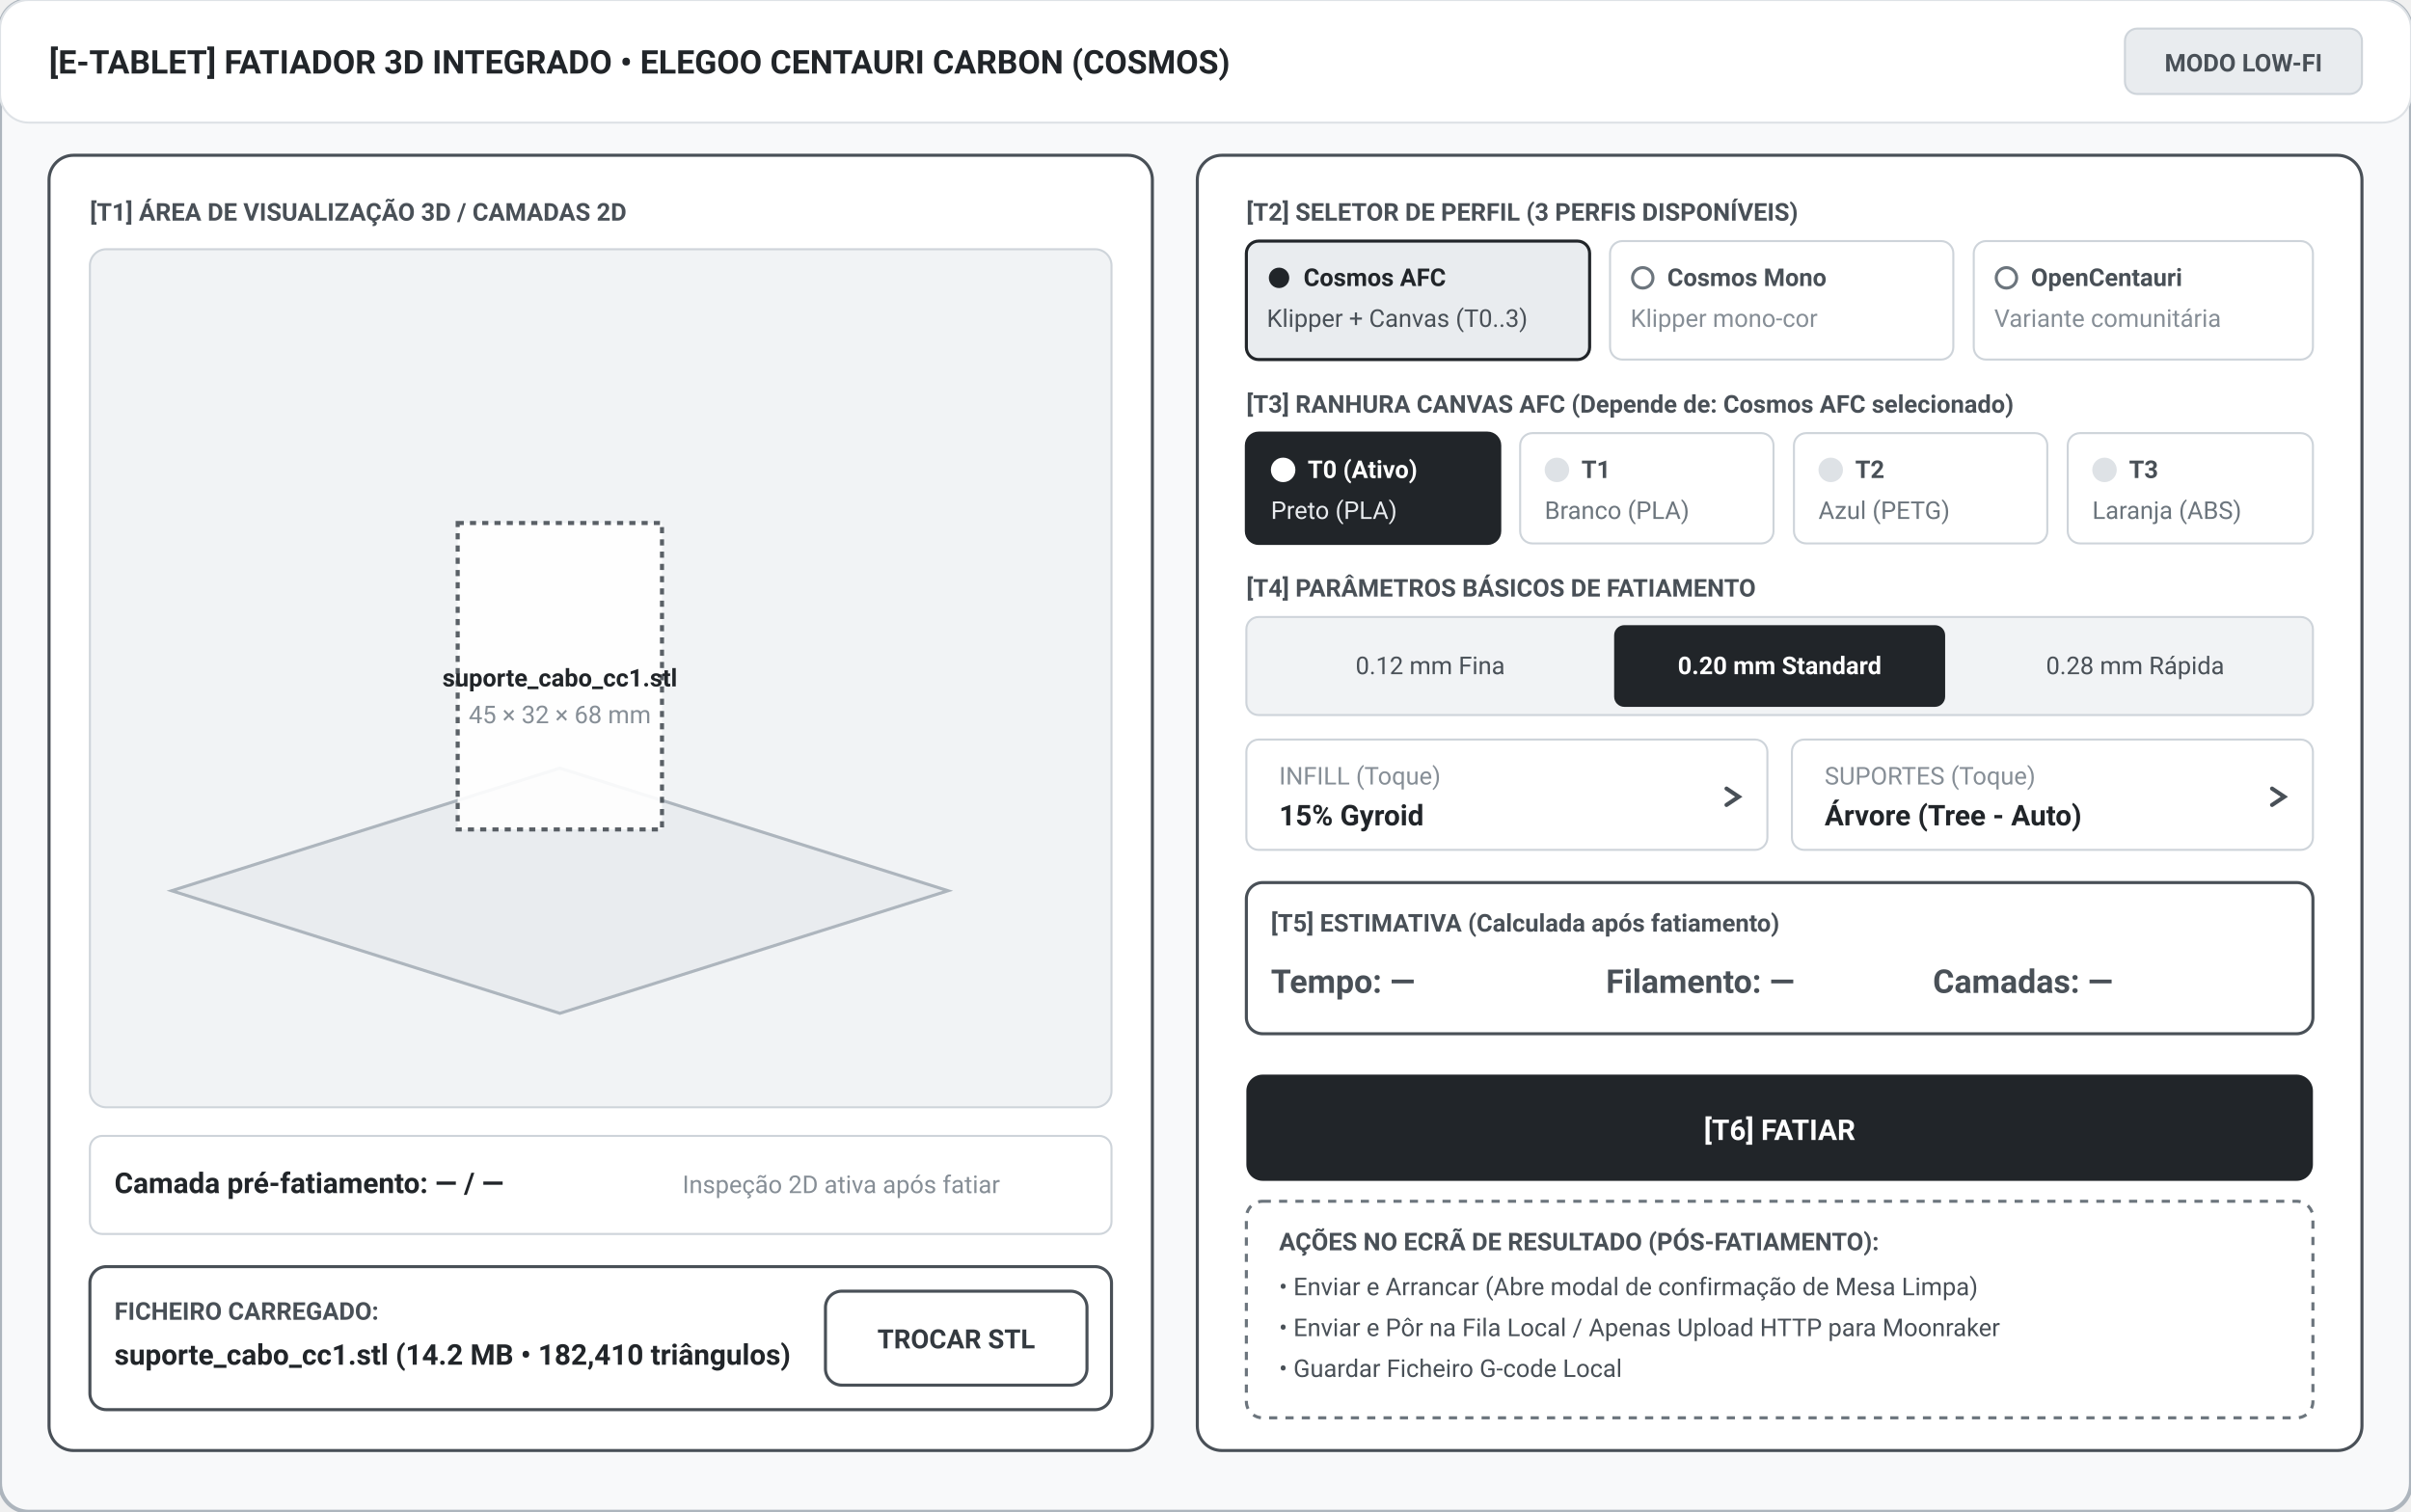
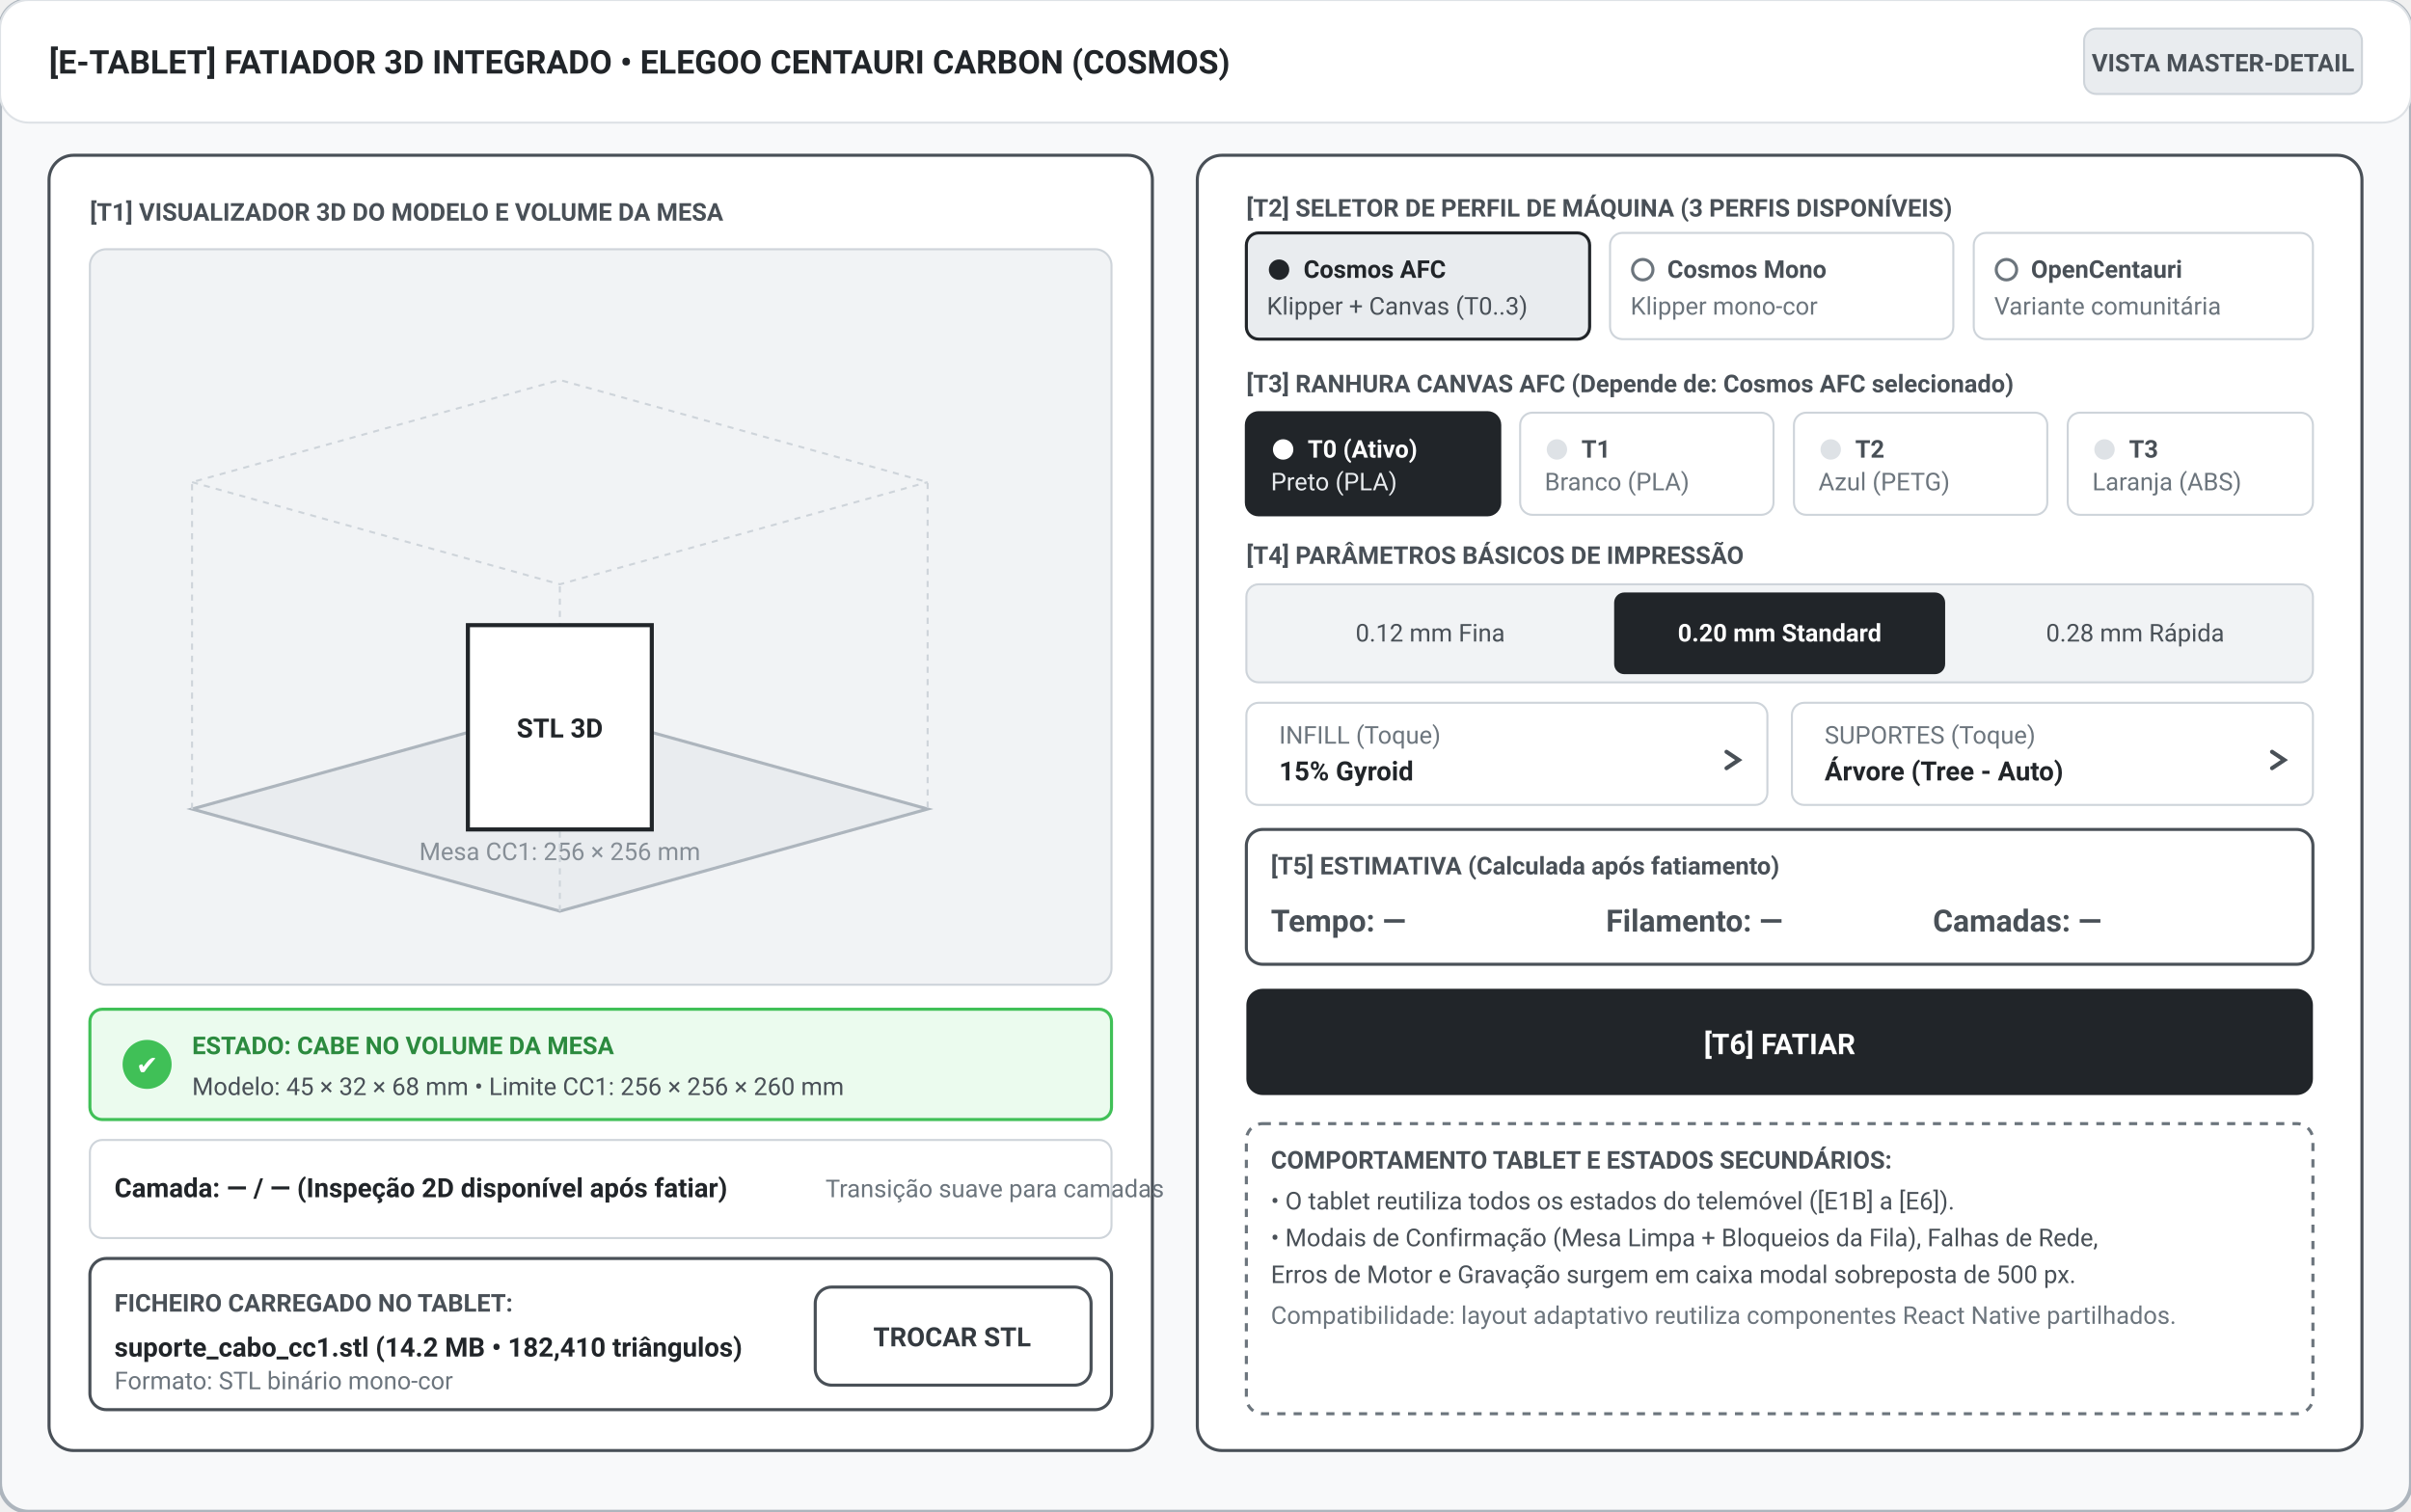
<svg xmlns="http://www.w3.org/2000/svg" viewBox="0 0 1180 740" width="1180" height="740" style="background:#ffffff; font-family:-apple-system, BlinkMacSystemFont, 'Segoe UI', Roboto, Helvetica, Arial, sans-serif;">
  <defs>
    <style>
      .screen-bg { fill: #f8f9fa; stroke: #adb5bd; stroke-width: 2; }
      .header-bg { fill: #ffffff; stroke: #dee2e6; stroke-width: 1; }
      .header-title { font-size: 16px; font-weight: 700; fill: #212529; }
      .block-box { fill: #ffffff; stroke: #6c757d; stroke-width: 1.5; stroke-dasharray: 4; }
      .solid-box { fill: #ffffff; stroke: #495057; stroke-width: 1.5; }
      .label-num { font-size: 12px; font-weight: 700; fill: #495057; }
-       .text-title { font-size: 14px; font-weight: 700; fill: #212529; }
+       .text-title { font-size: 13px; font-weight: 700; fill: #212529; }
      .text-body { font-size: 12px; fill: #495057; }
-       .text-sub { font-size: 12px; fill: #868e96; }
+       .text-sub { font-size: 12px; fill: #6c757d; }
      .btn-primary { fill: #212529; rx: 8px; }
      .btn-primary-text { font-size: 14px; font-weight: 700; fill: #ffffff; text-anchor: middle; }
      .btn-secondary { fill: #ffffff; stroke: #495057; stroke-width: 1.5; rx: 8px; }
      .btn-secondary-text { font-size: 13px; font-weight: 600; fill: #343a40; text-anchor: middle; }
      .chevron { fill: none; stroke: #495057; stroke-width: 2; stroke-linecap: round; }
    </style>
  </defs>
  <rect width="1180" height="740" rx="14" class="screen-bg" />
  <rect width="1180" height="60" rx="14" class="header-bg" />
  <text x="24" y="36" class="header-title">[E-TABLET] FATIADOR 3D INTEGRADO • ELEGOO CENTAURI CARBON (COSMOS)</text>
-   <rect x="1040" y="14" width="116" height="32" rx="6" fill="#e9ecef" stroke="#ced4da" stroke-width="1" />
-   <text x="1098" y="35" class="label-num" text-anchor="middle">MODO LOW-FI</text>
+   <rect x="1020" y="14" width="136" height="32" rx="6" fill="#e9ecef" stroke="#ced4da" stroke-width="1" />
+   <text x="1088" y="35" class="label-num" text-anchor="middle">VISTA MASTER-DETAIL</text>
  <g transform="translate(24, 76)">
    <rect width="540" height="634" rx="12" class="solid-box" />
-     <text x="20" y="32" class="label-num">[T1] ÁREA DE VISUALIZAÇÃO 3D / CAMADAS 2D</text>
-     <rect x="20" y="46" width="500" height="420" rx="8" fill="#f1f3f5" stroke="#ced4da" stroke-width="1" />
-     <path d="M 60 360 L 250 420 L 440 360 L 250 300 Z" fill="#e9ecef" stroke="#adb5bd" stroke-width="1.5" />
-     <rect x="200" y="180" width="100" height="150" fill="#ffffff" stroke="#495057" stroke-width="2" stroke-dasharray="3" opacity="0.9" />
-     <text x="250" y="260" font-size="12" font-weight="700" fill="#212529" text-anchor="middle">suporte_cabo_cc1.stl</text>
-     <text x="250" y="278" class="text-sub" text-anchor="middle">45 × 32 × 68 mm</text>
-     <rect x="20" y="480" width="500" height="48" rx="6" fill="#ffffff" stroke="#ced4da" stroke-width="1" />
-     <text x="32" y="508" class="text-title">Camada pré-fatiamento: — / —</text>
-     <text x="310" y="508" class="text-sub">Inspeção 2D ativa após fatiar</text>
-     <rect x="20" y="544" width="500" height="70" rx="8" class="solid-box" />
-     <text x="32" y="570" class="label-num">FICHEIRO CARREGADO:</text>
-     <text x="32" y="592" class="text-title">suporte_cabo_cc1.stl (14.2 MB • 182,410 triângulos)</text>
-     <rect x="380" y="556" width="128" height="46" class="btn-secondary" />
-     <text x="444" y="584" class="btn-secondary-text">TROCAR STL</text>
+     <text x="20" y="32" class="label-num">[T1] VISUALIZADOR 3D DO MODELO E VOLUME DA MESA</text>
+     <rect x="20" y="46" width="500" height="360" rx="8" fill="#f1f3f5" stroke="#ced4da" stroke-width="1" />
+     <path d="M 70 320 L 250 370 L 430 320 L 250 270 Z" fill="#e9ecef" stroke="#adb5bd" stroke-width="1.5" />
+     <text x="250" y="345" font-size="12" fill="#868e96" text-anchor="middle">Mesa CC1: 256 × 256 mm</text>
+     <path d="M 70 320 L 70 160 L 250 110 L 430 160 L 430 320" fill="none" stroke="#ced4da" stroke-width="1" stroke-dasharray="3" />
+     <path d="M 250 370 L 250 210" fill="none" stroke="#ced4da" stroke-width="1" stroke-dasharray="3" />
+     <path d="M 70 160 L 250 210 L 430 160" fill="none" stroke="#ced4da" stroke-width="1" stroke-dasharray="3" />
+     <rect x="205" y="230" width="90" height="100" fill="#ffffff" stroke="#212529" stroke-width="2" />
+     <text x="250" y="285" font-size="13" font-weight="700" fill="#212529" text-anchor="middle">STL 3D</text>
+     <g transform="translate(20, 418)">
+       <rect width="500" height="54" rx="6" fill="#ebfbee" stroke="#40c057" stroke-width="1.5" />
+       <circle cx="28" cy="27" r="12" fill="#40c057" />
+       <text x="28" y="32" font-size="13" font-weight="700" fill="#ffffff" text-anchor="middle">✔</text>
+       <text x="50" y="22" font-size="12" font-weight="700" fill="#2b8a3e">ESTADO: CABE NO VOLUME DA MESA</text>
+       <text x="50" y="42" class="text-body">Modelo: 45 × 32 × 68 mm • Limite CC1: 256 × 256 × 260 mm</text>
+     </g>
+     <rect x="20" y="482" width="500" height="48" rx="6" fill="#ffffff" stroke="#ced4da" stroke-width="1" />
+     <text x="32" y="510" class="text-title">Camada: — / — (Inspeção 2D disponível após fatiar)</text>
+     <text x="380" y="510" class="text-sub">Transição suave para camadas</text>
+     <rect x="20" y="540" width="500" height="74" rx="8" class="solid-box" />
+     <text x="32" y="566" class="label-num">FICHEIRO CARREGADO NO TABLET:</text>
+     <text x="32" y="588" class="text-title">suporte_cabo_cc1.stl (14.2 MB • 182,410 triângulos)</text>
+     <text x="32" y="604" class="text-sub">Formato: STL binário mono-cor</text>
+     <rect x="375" y="554" width="135" height="48" class="btn-secondary" />
+     <text x="442" y="583" class="btn-secondary-text">TROCAR STL</text>
  </g>
  <g transform="translate(586, 76)">
    <rect width="570" height="634" rx="12" class="solid-box" />
-     <text x="24" y="32" class="label-num">[T2] SELETOR DE PERFIL (3 PERFIS DISPONÍVEIS)</text>
-     <g transform="translate(24, 42)">
-       <rect x="0" y="0" width="168" height="58" rx="6" fill="#e9ecef" stroke="#212529" stroke-width="1.5" />
+     <text x="24" y="30" class="label-num">[T2] SELETOR DE PERFIL DE MÁQUINA (3 PERFIS DISPONÍVEIS)</text>
+     <g transform="translate(24, 38)">
+       <rect x="0" y="0" width="168" height="52" rx="6" fill="#e9ecef" stroke="#212529" stroke-width="1.5" />
      <circle cx="16" cy="18" r="5" fill="#212529" />
      <text x="28" y="22" font-size="12" font-weight="700" fill="#212529">Cosmos AFC</text>
-       <text x="10" y="42" font-size="12" fill="#495057">Klipper + Canvas (T0..3)</text>
-       <rect x="178" y="0" width="168" height="58" rx="6" fill="#ffffff" stroke="#ced4da" stroke-width="1" />
+       <text x="10" y="40" font-size="12" fill="#495057">Klipper + Canvas (T0..3)</text>
+       <rect x="178" y="0" width="168" height="52" rx="6" fill="#ffffff" stroke="#ced4da" stroke-width="1" />
      <circle cx="194" cy="18" r="5" fill="none" stroke="#6c757d" stroke-width="1.5" />
      <text x="206" y="22" font-size="12" font-weight="700" fill="#495057">Cosmos Mono</text>
-       <text x="188" y="42" font-size="12" fill="#868e96">Klipper mono-cor</text>
-       <rect x="356" y="0" width="166" height="58" rx="6" fill="#ffffff" stroke="#ced4da" stroke-width="1" />
+       <text x="188" y="40" font-size="12" fill="#6c757d">Klipper mono-cor</text>
+       <rect x="356" y="0" width="166" height="52" rx="6" fill="#ffffff" stroke="#ced4da" stroke-width="1" />
      <circle cx="372" cy="18" r="5" fill="none" stroke="#6c757d" stroke-width="1.5" />
      <text x="384" y="22" font-size="12" font-weight="700" fill="#495057">OpenCentauri</text>
-       <text x="366" y="42" font-size="12" fill="#868e96">Variante comunitária</text>
+       <text x="366" y="40" font-size="12" fill="#6c757d">Variante comunitária</text>
    </g>
-     <text x="24" y="126" class="label-num">[T3] RANHURA CANVAS AFC (Depende de: Cosmos AFC selecionado)</text>
-     <g transform="translate(24, 136)">
-       <rect x="0" y="0" width="124" height="54" rx="6" fill="#212529" stroke="#212529" stroke-width="1.5" />
-       <circle cx="18" cy="18" r="6" fill="#ffffff" />
+     <text x="24" y="116" class="label-num">[T3] RANHURA CANVAS AFC (Depende de: Cosmos AFC selecionado)</text>
+     <g transform="translate(24, 126)">
+       <rect x="0" y="0" width="124" height="50" rx="6" fill="#212529" stroke="#212529" stroke-width="1.5" />
+       <circle cx="18" cy="18" r="5" fill="#ffffff" />
      <text x="30" y="22" font-size="12" font-weight="700" fill="#ffffff">T0 (Ativo)</text>
-       <text x="12" y="42" font-size="12" fill="#e9ecef">Preto (PLA)</text>
-       <rect x="134" y="0" width="124" height="54" rx="6" fill="#ffffff" stroke="#ced4da" stroke-width="1" />
-       <circle cx="152" cy="18" r="6" fill="#dee2e6" />
+       <text x="12" y="38" font-size="12" fill="#e9ecef">Preto (PLA)</text>
+       <rect x="134" y="0" width="124" height="50" rx="6" fill="#ffffff" stroke="#ced4da" stroke-width="1" />
+       <circle cx="152" cy="18" r="5" fill="#dee2e6" />
      <text x="164" y="22" font-size="12" font-weight="700" fill="#495057">T1</text>
-       <text x="146" y="42" font-size="12" fill="#6c757d">Branco (PLA)</text>
-       <rect x="268" y="0" width="124" height="54" rx="6" fill="#ffffff" stroke="#ced4da" stroke-width="1" />
-       <circle cx="286" cy="18" r="6" fill="#dee2e6" />
+       <text x="146" y="38" font-size="12" fill="#6c757d">Branco (PLA)</text>
+       <rect x="268" y="0" width="124" height="50" rx="6" fill="#ffffff" stroke="#ced4da" stroke-width="1" />
+       <circle cx="286" cy="18" r="5" fill="#dee2e6" />
      <text x="298" y="22" font-size="12" font-weight="700" fill="#495057">T2</text>
-       <text x="280" y="42" font-size="12" fill="#6c757d">Azul (PETG)</text>
-       <rect x="402" y="0" width="120" height="54" rx="6" fill="#ffffff" stroke="#ced4da" stroke-width="1" />
-       <circle cx="420" cy="18" r="6" fill="#dee2e6" />
+       <text x="280" y="38" font-size="12" fill="#6c757d">Azul (PETG)</text>
+       <rect x="402" y="0" width="120" height="50" rx="6" fill="#ffffff" stroke="#ced4da" stroke-width="1" />
+       <circle cx="420" cy="18" r="5" fill="#dee2e6" />
      <text x="432" y="22" font-size="12" font-weight="700" fill="#495057">T3</text>
-       <text x="414" y="42" font-size="12" fill="#6c757d">Laranja (ABS)</text>
+       <text x="414" y="38" font-size="12" fill="#6c757d">Laranja (ABS)</text>
    </g>
-     <text x="24" y="216" class="label-num">[T4] PARÂMETROS BÁSICOS DE FATIAMENTO</text>
-     <g transform="translate(24, 226)">
+     <text x="24" y="200" class="label-num">[T4] PARÂMETROS BÁSICOS DE IMPRESSÃO</text>
+     <g transform="translate(24, 210)">
      <rect x="0" y="0" width="522" height="48" rx="6" fill="#f1f3f5" stroke="#ced4da" stroke-width="1" />
      <rect x="180" y="4" width="162" height="40" rx="5" fill="#212529" />
      <text x="90" y="28" class="text-body" text-anchor="middle">0.12 mm Fina</text>
      <text x="261" y="28" font-size="12" font-weight="700" fill="#ffffff" text-anchor="middle">0.20 mm Standard</text>
      <text x="435" y="28" class="text-body" text-anchor="middle">0.28 mm Rápida</text>
    </g>
-     <g transform="translate(24, 286)">
-       <rect x="0" y="0" width="255" height="54" rx="6" fill="#ffffff" stroke="#ced4da" stroke-width="1" />
-       <text x="16" y="22" class="text-sub">INFILL (Toque)</text>
-       <text x="16" y="42" class="text-title">15% Gyroid</text>
+     <g transform="translate(24, 268)">
+       <rect x="0" y="0" width="255" height="50" rx="6" fill="#ffffff" stroke="#ced4da" stroke-width="1" />
+       <text x="16" y="20" class="text-sub">INFILL (Toque)</text>
+       <text x="16" y="38" class="text-title">15% Gyroid</text>
      <path d="M 235 24 L 241 28 L 235 32" class="chevron" />
-       <rect x="267" y="0" width="255" height="54" rx="6" fill="#ffffff" stroke="#ced4da" stroke-width="1" />
-       <text x="283" y="22" class="text-sub">SUPORTES (Toque)</text>
-       <text x="283" y="42" class="text-title">Árvore (Tree - Auto)</text>
+       <rect x="267" y="0" width="255" height="50" rx="6" fill="#ffffff" stroke="#ced4da" stroke-width="1" />
+       <text x="283" y="20" class="text-sub">SUPORTES (Toque)</text>
+       <text x="283" y="38" class="text-title">Árvore (Tree - Auto)</text>
      <path d="M 502 24 L 508 28 L 502 32" class="chevron" />
    </g>
-     <rect x="24" y="356" width="522" height="74" rx="8" class="solid-box" />
-     <text x="36" y="380" class="label-num">[T5] ESTIMATIVA (Calculada após fatiamento)</text>
-     <text x="36" y="410" font-size="16" font-weight="700" fill="#495057">Tempo: —</text>
-     <text x="200" y="410" font-size="16" font-weight="700" fill="#495057">Filamento: —</text>
-     <text x="360" y="410" font-size="16" font-weight="700" fill="#495057">Camadas: —</text>
-     <g transform="translate(24, 450)">
+     <rect x="24" y="330" width="522" height="66" rx="8" class="solid-box" />
+     <text x="36" y="352" class="label-num">[T5] ESTIMATIVA (Calculada após fatiamento)</text>
+     <text x="36" y="380" font-size="15" font-weight="700" fill="#495057">Tempo: —</text>
+     <text x="200" y="380" font-size="15" font-weight="700" fill="#495057">Filamento: —</text>
+     <text x="360" y="380" font-size="15" font-weight="700" fill="#495057">Camadas: —</text>
+     <g transform="translate(24, 408)">
      <rect x="0" y="0" width="522" height="52" class="btn-primary" />
      <text x="261" y="32" class="btn-primary-text">[T6] FATIAR</text>
-       <rect x="0" y="62" width="522" height="106" rx="8" class="block-box" />
-       <text x="16" y="86" class="label-num">AÇÕES NO ECRÃ DE RESULTADO (PÓS-FATIAMENTO):</text>
-       <text x="16" y="108" class="text-body">• Enviar e Arrancar (Abre modal de confirmação de Mesa Limpa)</text>
-       <text x="16" y="128" class="text-body">• Enviar e Pôr na Fila Local / Apenas Upload HTTP para Moonraker</text>
-       <text x="16" y="148" class="text-body">• Guardar Ficheiro G-code Local</text>
    </g>
+     <rect x="24" y="474" width="522" height="142" rx="8" class="block-box" />
+     <text x="36" y="496" class="label-num">COMPORTAMENTO TABLET E ESTADOS SECUNDÁRIOS:</text>
+     <text x="36" y="516" class="text-body">• O tablet reutiliza todos os estados do telemóvel ([E1B] a [E6]).</text>
+     <text x="36" y="534" class="text-body">• Modais de Confirmação (Mesa Limpa + Bloqueios da Fila), Falhas de Rede,</text>
+     <text x="36" y="552" class="text-body">  Erros de Motor e Gravação surgem em caixa modal sobreposta de 500 px.</text>
+     <text x="36" y="572" class="text-sub">Compatibilidade: layout adaptativo reutiliza componentes React Native partilhados.</text>
  </g>
</svg>
